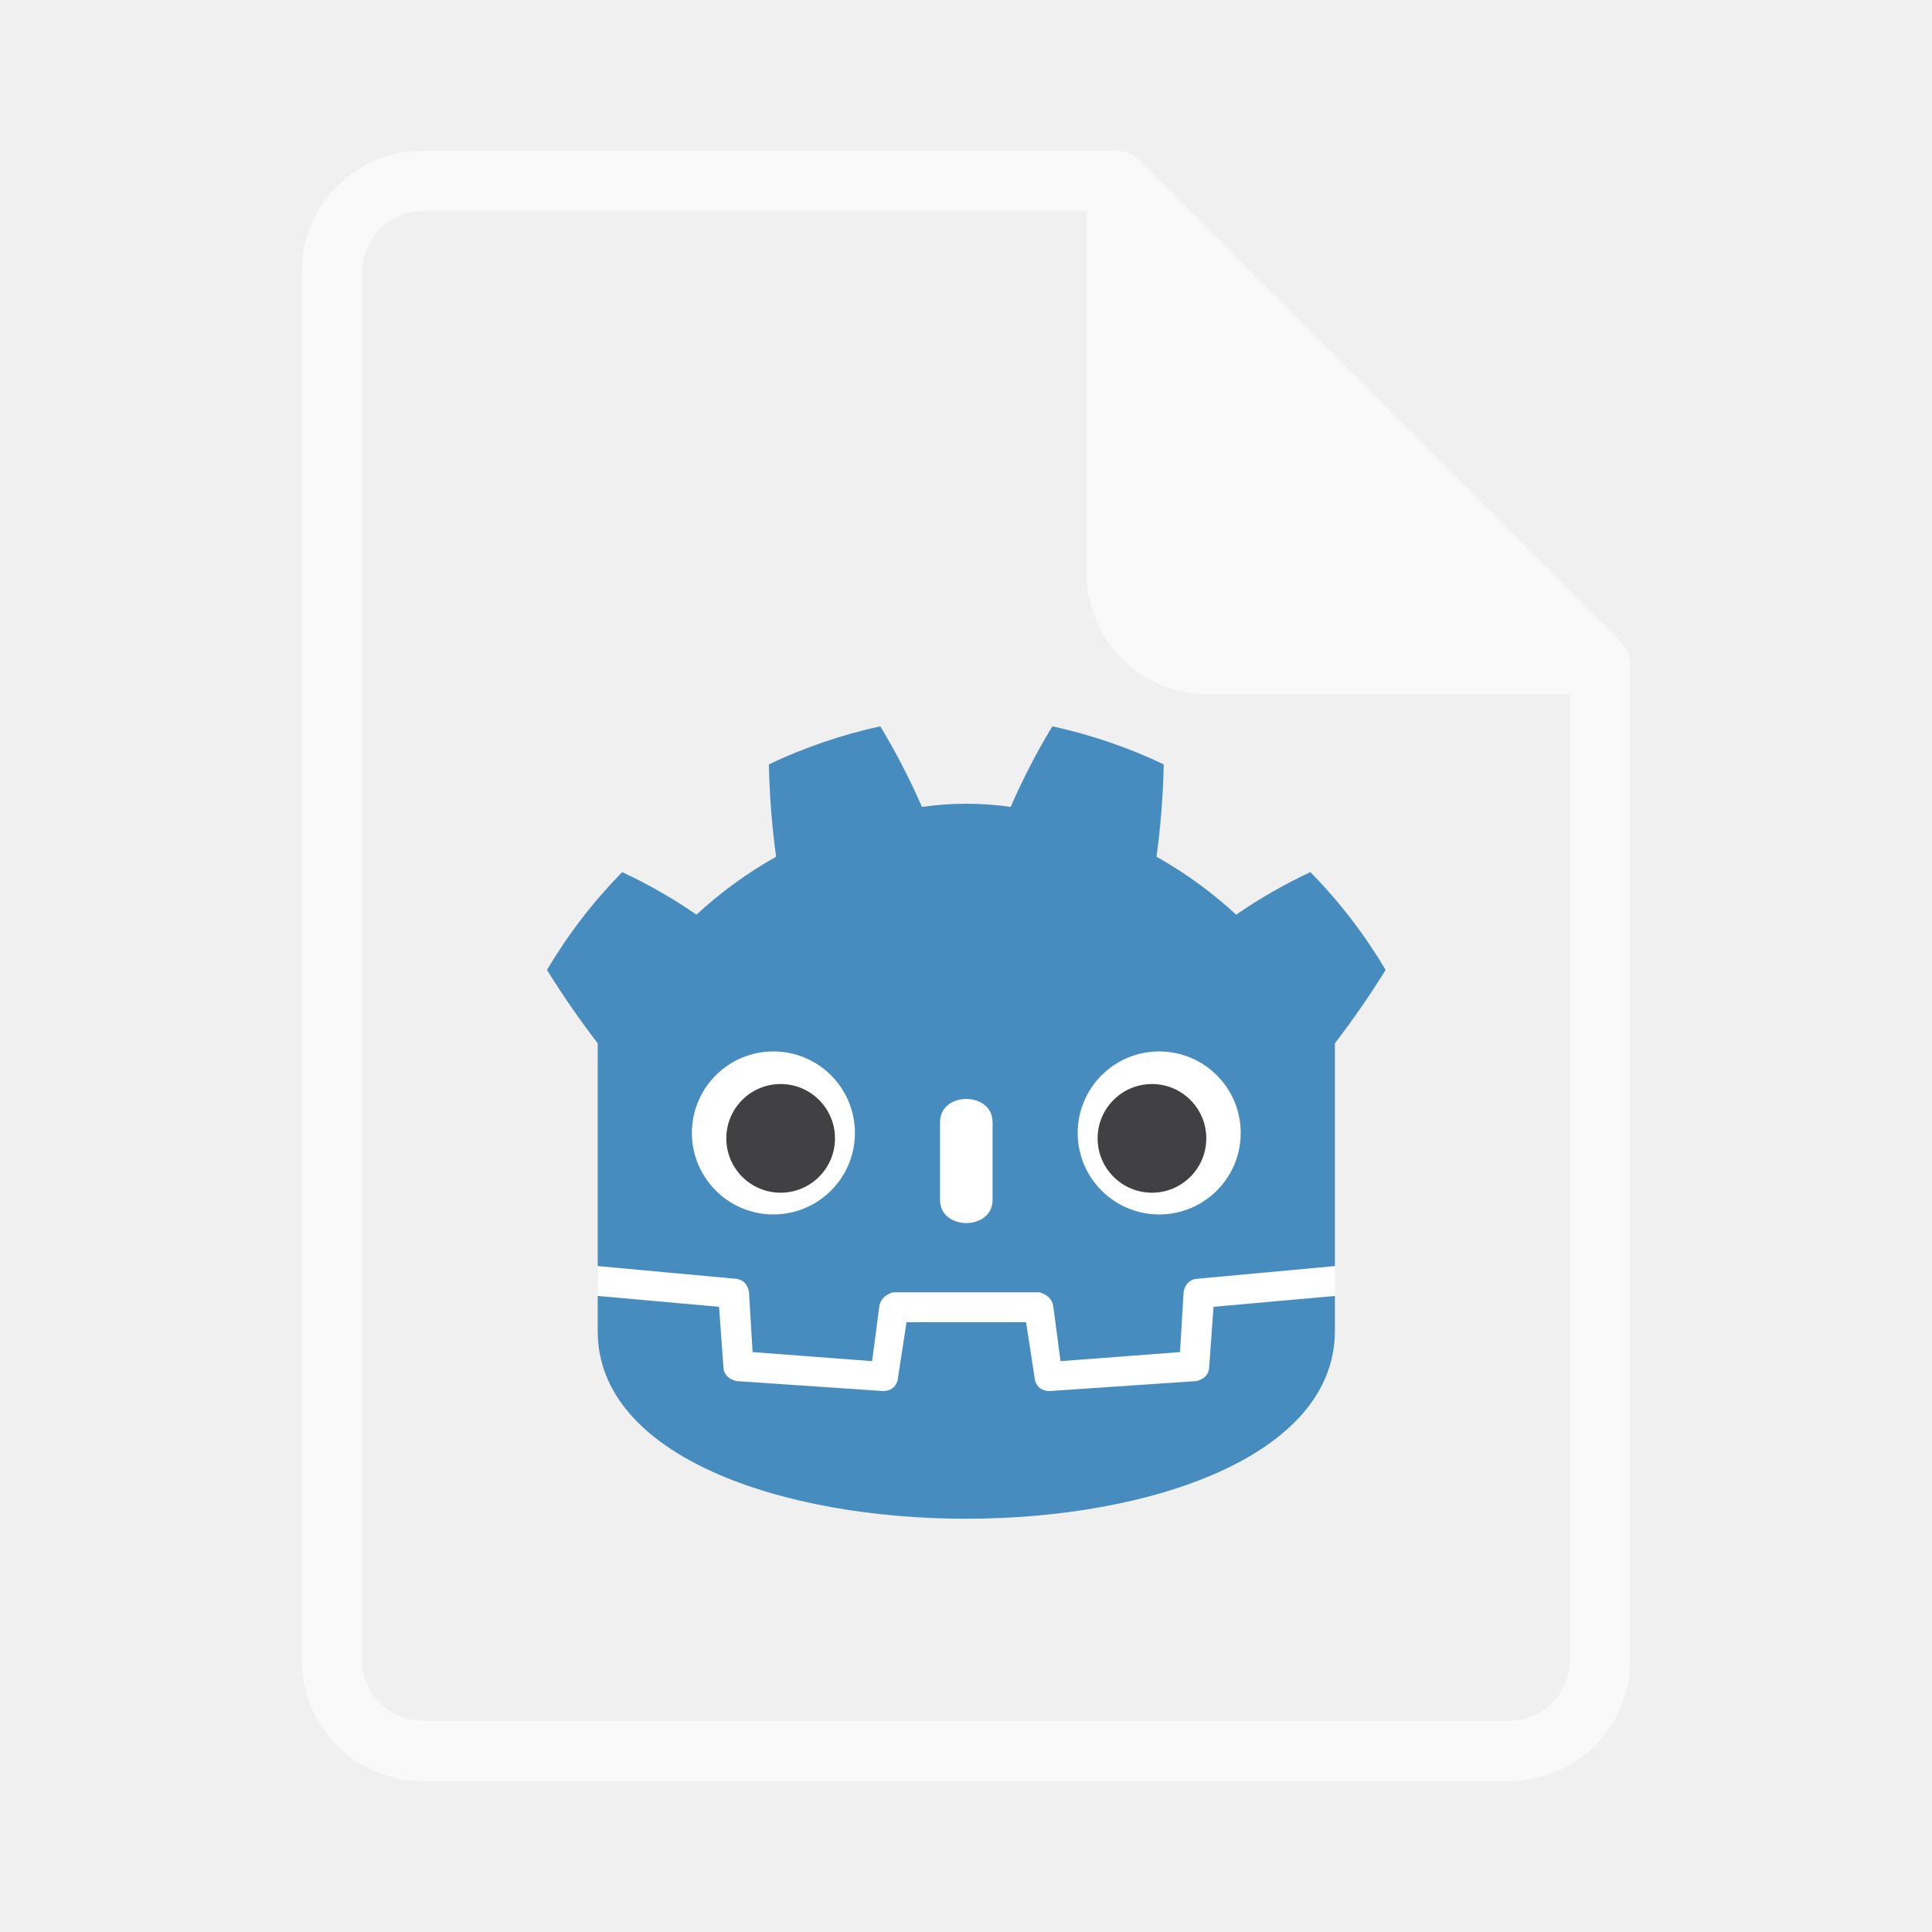
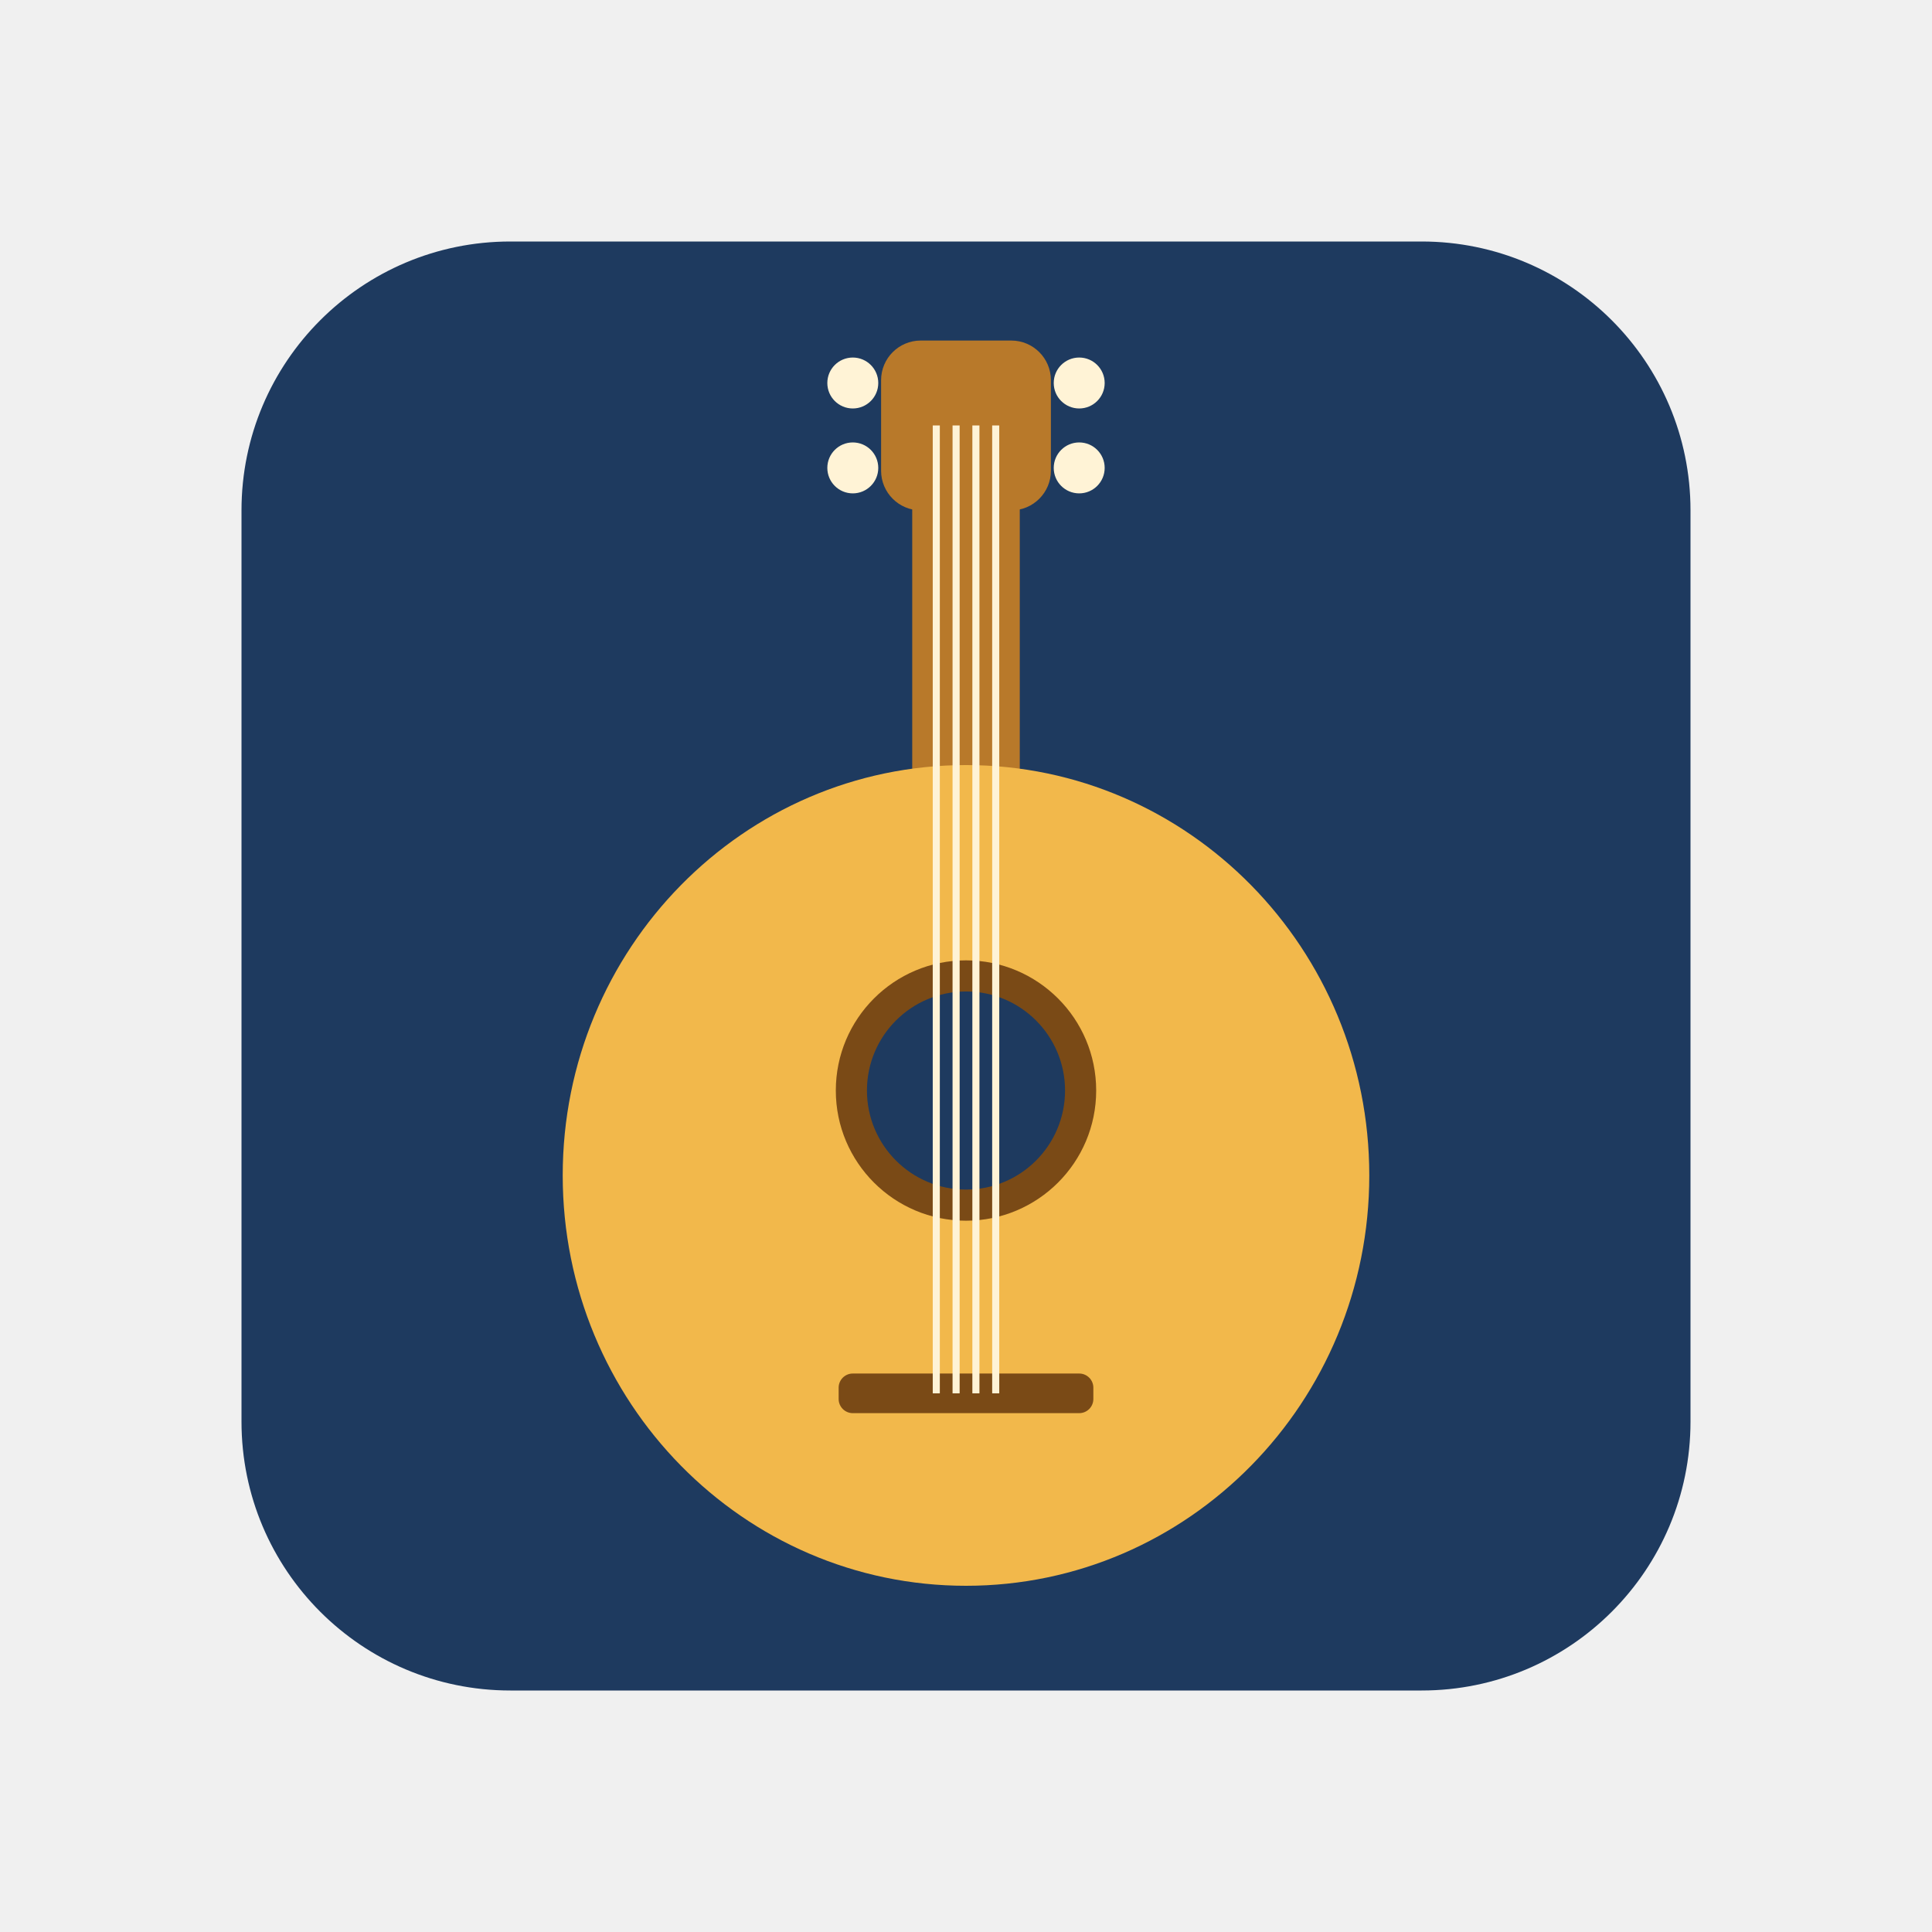
<svg xmlns="http://www.w3.org/2000/svg" width="64" height="64">
-   <g fill="#fff" transform="matrix(.03 0 0 .03 16.65 21.75)">
-     <path d="M105 673v33q407 354 814 0v-33z" />
-     <path fill="#478cbf" d="m105 673 152 14q12 1 15 14l4 67 132 10 8-61q2-11 15-15h162q13 4 15 15l8 61 132-10 4-67q3-13 15-14l152-14V427q30-39 56-81-35-59-83-108-43 20-82 47-40-37-88-64 7-51 8-102-59-28-123-42-26 43-46 89-49-7-98 0-20-46-46-89-64 14-123 42 1 51 8 102-48 27-88 64-39-27-82-47-48 49-83 108 26 42 56 81zm0 33v39c0 276 813 276 814 0v-39l-134 12-5 69q-2 10-14 13l-162 11q-12 0-16-11l-10-65H446l-10 65q-4 11-16 11l-162-11q-12-3-14-13l-5-69z" />
-     <path d="M483 600c0 34 58 34 58 0v-86c0-34-58-34-58 0z" />
-     <circle cx="725" cy="526" r="90" />
-     <circle cx="299" cy="526" r="90" />
+   <g transform="translate(8 8)scale(0.046875)">
+     <rect width="1024" height="1024" rx="190" fill="#1e3a5f" />
+     <rect x="452" y="70" width="120" height="120" rx="28" fill="#b8792a" />
+     <circle cx="432" cy="100" r="18" fill="#fff3d6" />
+     <circle cx="432" cy="160" r="18" fill="#fff3d6" />
+     <circle cx="592" cy="100" r="18" fill="#fff3d6" />
+     <circle cx="592" cy="160" r="18" fill="#fff3d6" />
+     <rect x="474" y="170" width="76" height="350" fill="#b8792a" />
+     <ellipse cx="512" cy="660" rx="285" ry="290" fill="#f2b84b" />
+     <circle cx="512" cy="600" r="92" fill="#7a4a16" />
+     <circle cx="512" cy="600" r="70" fill="#1e3a5f" />
+     <rect x="422" y="800" width="180" height="28" rx="10" fill="#7a4a16" />
+     <path stroke="#fff3d6" stroke-width="5" d="M491 130V814 M505 130V814 M519 130V814 M533 130V814" />
  </g>
-   <g fill="#414042" transform="matrix(.03 0 0 .03 16.65 21.75)">
-     <circle cx="307" cy="532" r="60" />
-     <circle cx="717" cy="532" r="60" />
-   </g>
-   <path fill="#fff" fill-opacity=".6" d="M14 5a4 4 0 0 0-4 4v46a4 4 0 0 0 4 4h36a4 4 0 0 0 4-4V22a1 1 0 0 0-.285-.707l-16-16A1 1 0 0 0 37 5zm0 2h22v12a4 4 0 0 0 4 4h12v32a2 2 0 0 1-2 2H14a2 2 0 0 1-2-2V9a2 2 0 0 1 2-2z" />
</svg>
